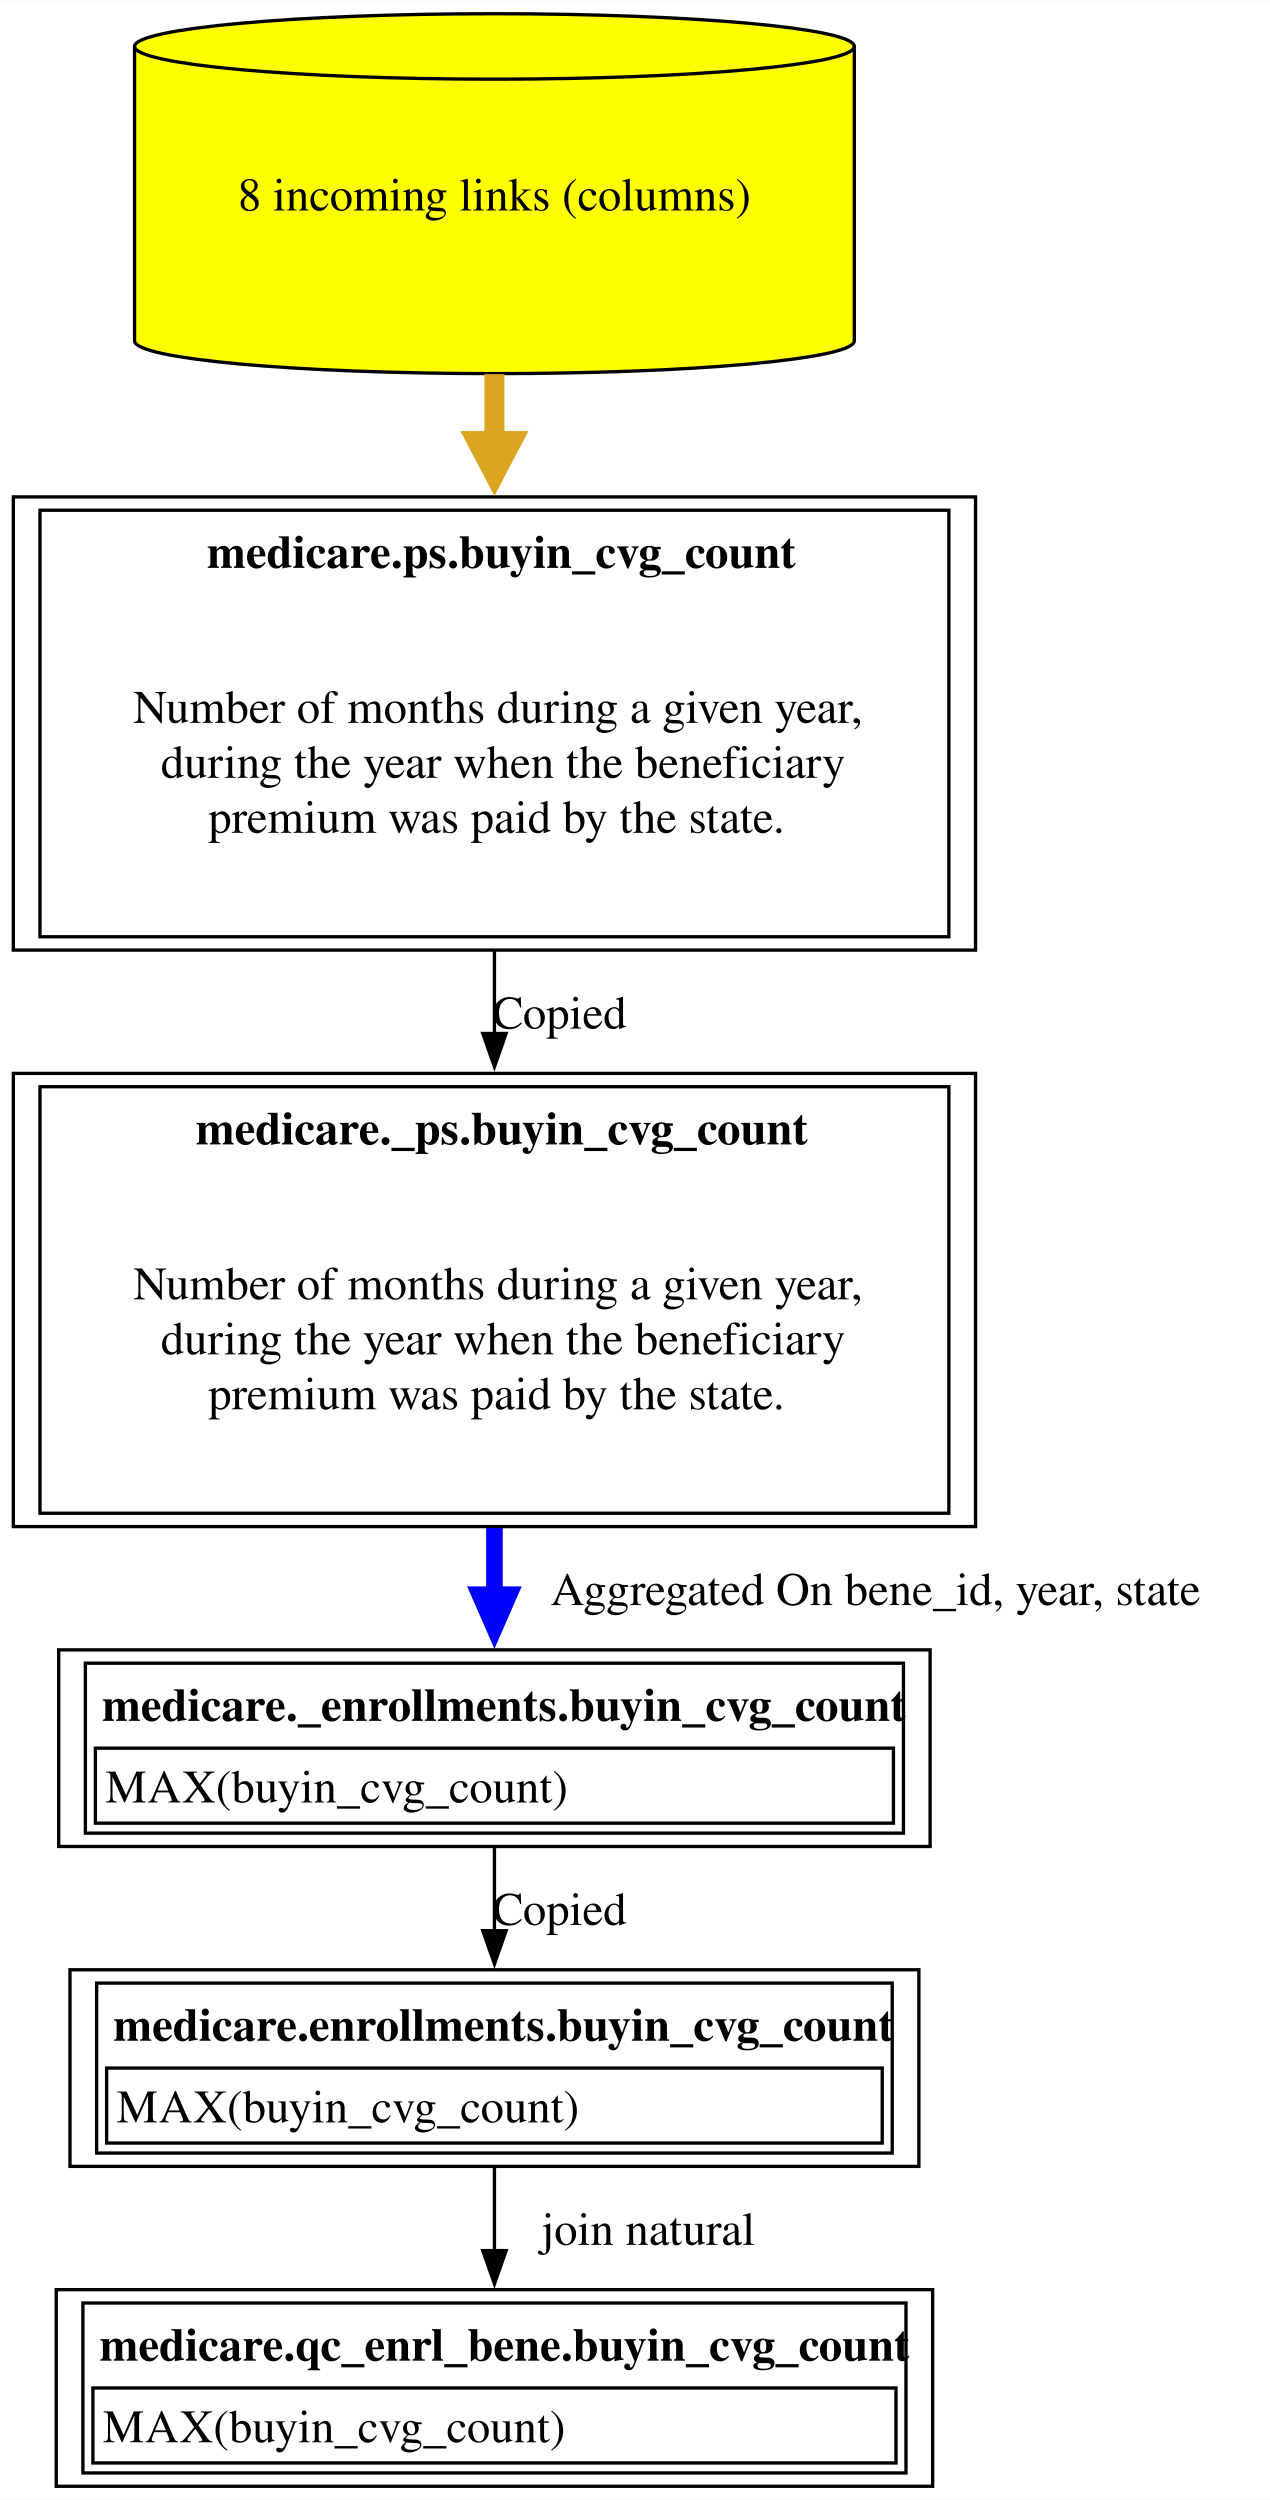
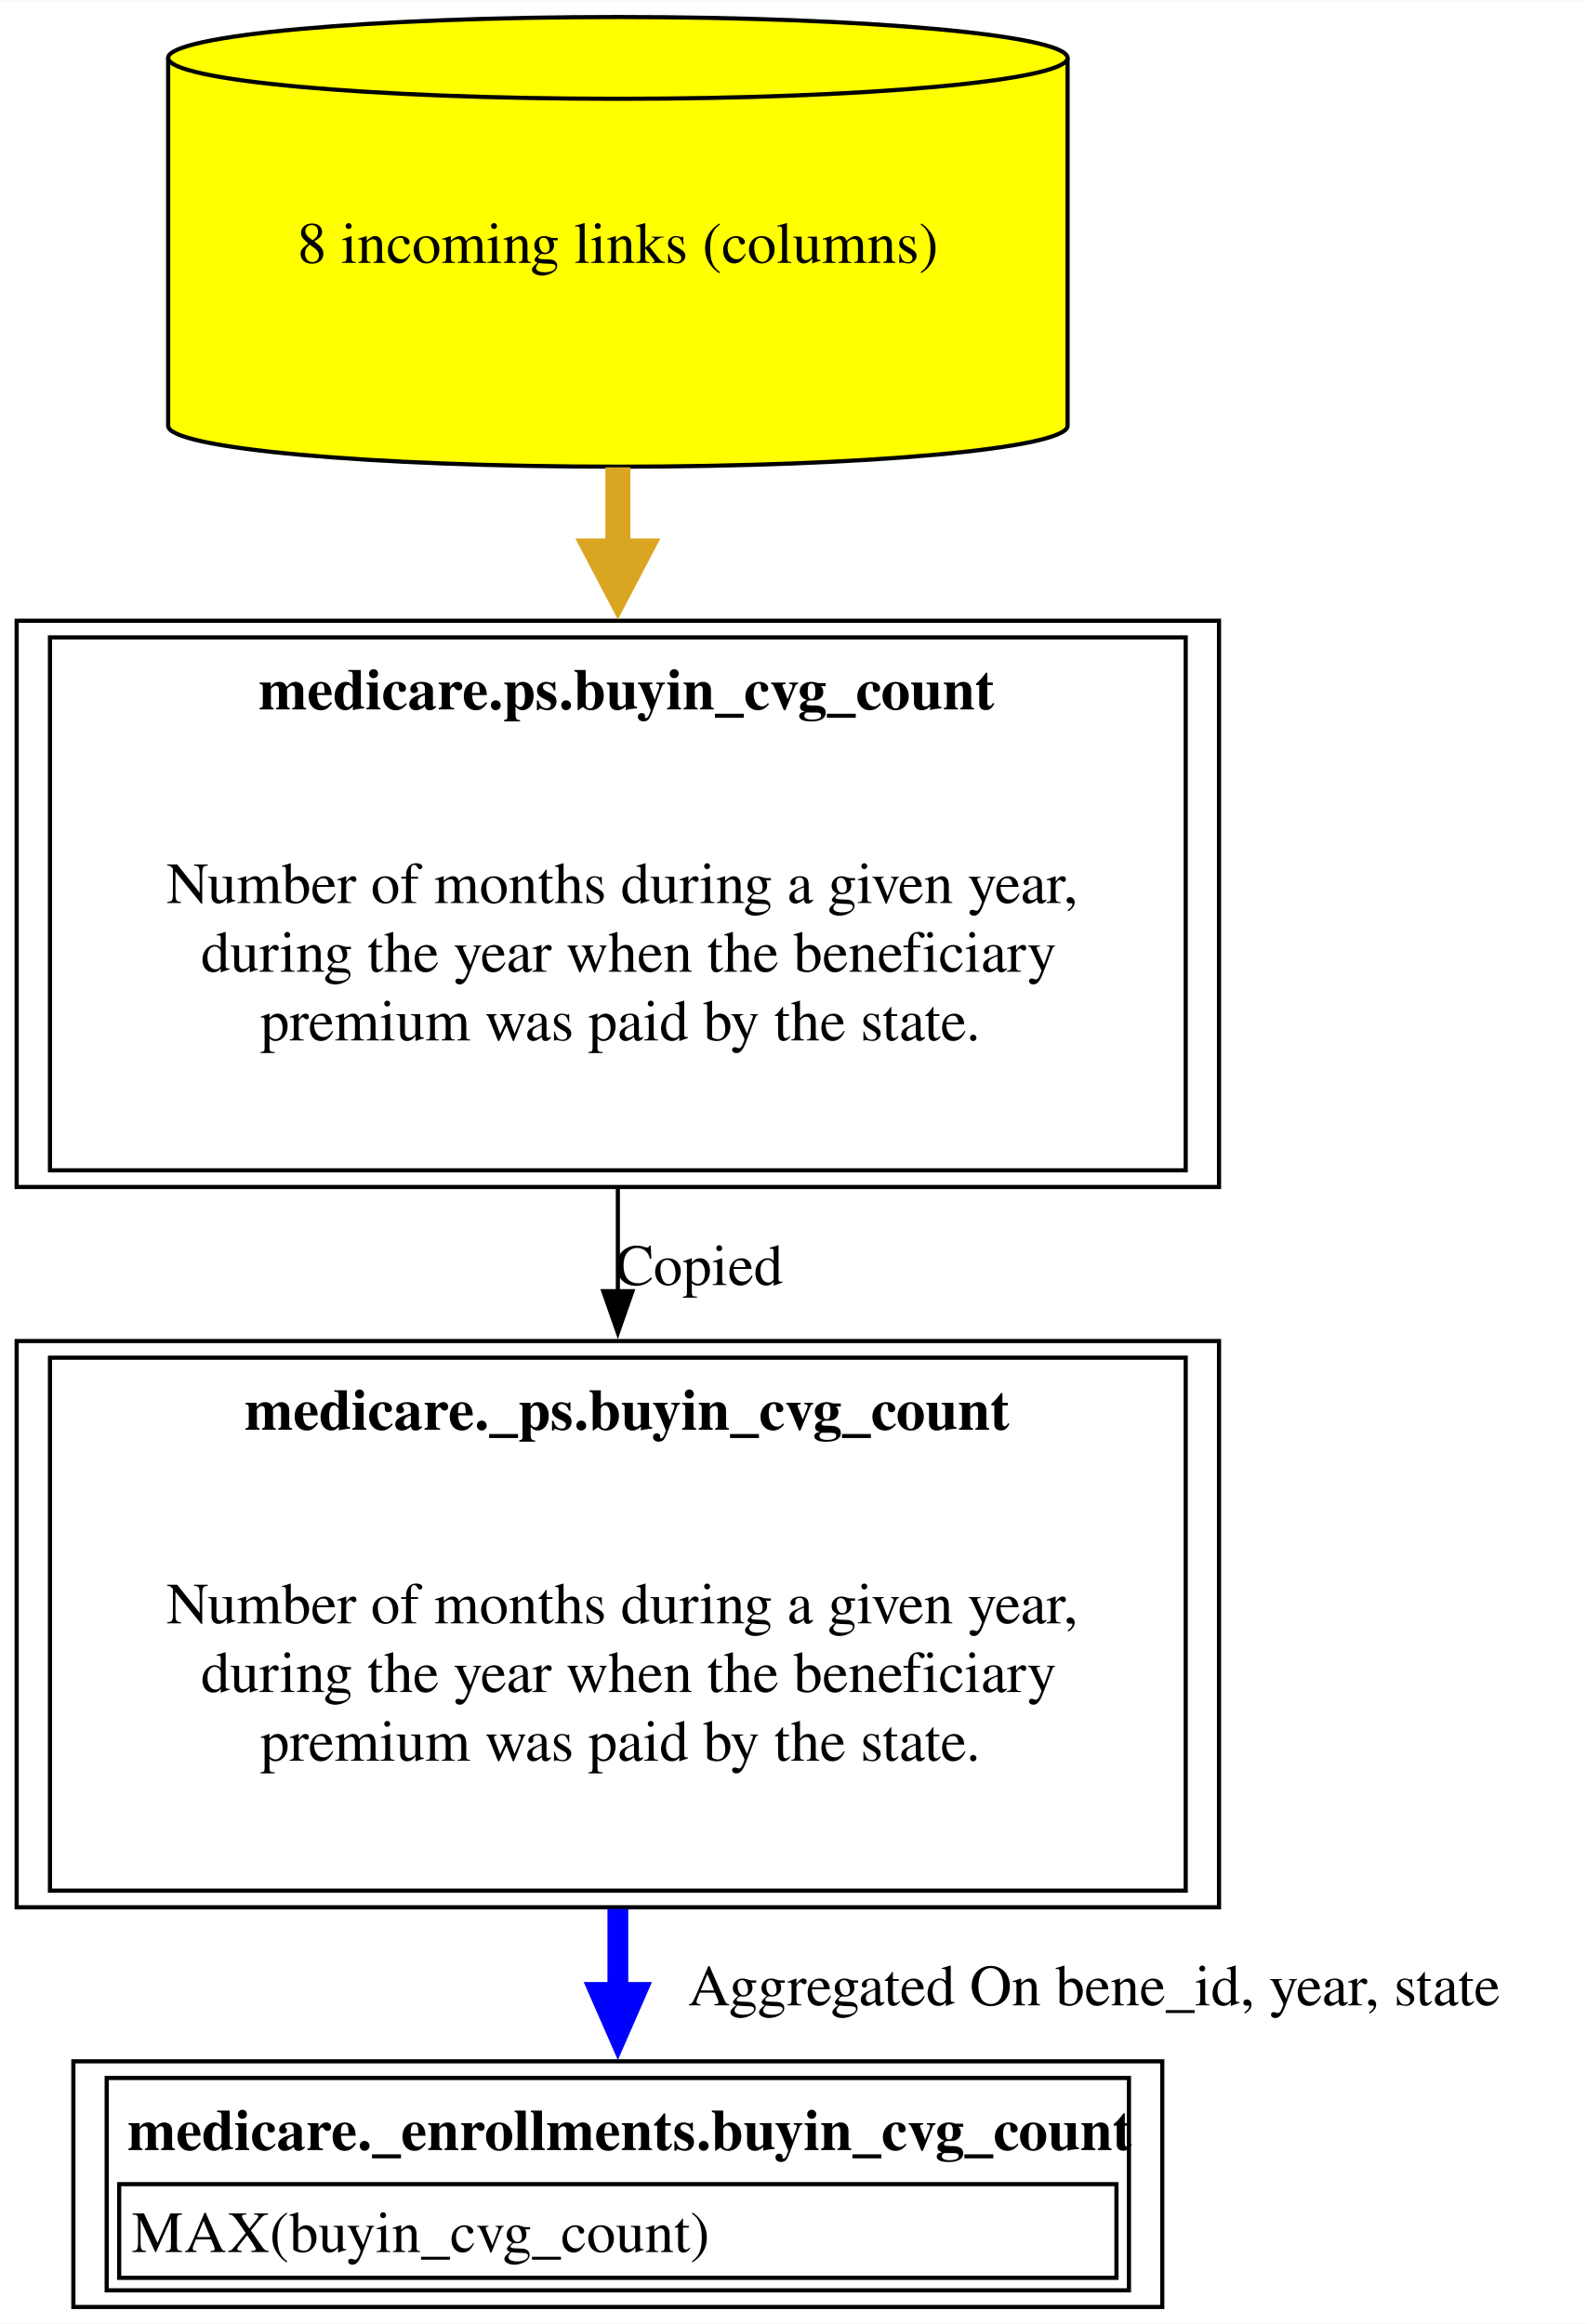
- <svg xmlns="http://www.w3.org/2000/svg" xmlns:xlink="http://www.w3.org/1999/xlink" width="381pt" height="750pt" viewBox="0.00 0.00 381.12 750.00">
-   <g id="graph0" class="graph" transform="scale(1 1) rotate(0) translate(4 746)">
-     <polygon fill="white" stroke="none" points="-4,4 -4,-746 377.12,-746 377.12,4 -4,4" />
+ <svg xmlns="http://www.w3.org/2000/svg" xmlns:xlink="http://www.w3.org/1999/xlink" width="381pt" height="558pt" viewBox="0.00 0.00 381.12 558.00">
+   <g id="graph0" class="graph" transform="scale(1 1) rotate(0) translate(4 554)">
+     <polygon fill="white" stroke="none" points="-4,4 -4,-554 377.12,-554 377.12,4 -4,4" />
    <g id="node1" class="node">
      <g id="a_node1">
-         <a xlink:href="../medicare.qc_enrl_bene/buyin_cvg_count.html" xlink:title="&lt;TABLE&gt;" target="_blank">
-           <polygon fill="none" stroke="black" points="275.88,-59 12.88,-59 12.88,0 275.88,0 275.88,-59" />
-           <text text-anchor="start" x="25.88" y="-37.7" font-family="Times,serif" font-weight="bold" font-size="14.00">medicare.qc_enrl_bene.buyin_cvg_count</text>
-           <polygon fill="none" stroke="black" points="23.88,-7 23.88,-29.5 264.88,-29.5 264.88,-7 23.88,-7" />
-           <text text-anchor="start" x="26.88" y="-13.2" font-family="Times,serif" font-size="14.00">MAX(buyin_cvg_count)</text>
-           <polygon fill="none" stroke="black" points="20.88,-4 20.88,-55 267.88,-55 267.88,-4 20.88,-4" />
+         <a xlink:href="../medicare._enrollments/buyin_cvg_count.html" xlink:title="&lt;TABLE&gt;" target="_blank">
+           <polygon fill="none" stroke="black" points="275.12,-59 13.62,-59 13.62,0 275.12,0 275.12,-59" />
+           <text text-anchor="start" x="26.62" y="-37.7" font-family="Times,serif" font-weight="bold" font-size="14.00">medicare._enrollments.buyin_cvg_count</text>
+           <polygon fill="none" stroke="black" points="24.62,-7 24.62,-29.5 264.12,-29.5 264.12,-7 24.62,-7" />
+           <text text-anchor="start" x="27.62" y="-13.2" font-family="Times,serif" font-size="14.00">MAX(buyin_cvg_count)</text>
+           <polygon fill="none" stroke="black" points="21.62,-4 21.62,-55 267.12,-55 267.12,-4 21.62,-4" />
        </a>
      </g>
    </g>
    <g id="node2" class="node">
      <g id="a_node2">
-         <a xlink:href="../medicare.enrollments/buyin_cvg_count.html" xlink:title="&lt;TABLE&gt;" target="_blank">
-           <polygon fill="none" stroke="black" points="271.75,-155 17,-155 17,-96 271.75,-96 271.75,-155" />
-           <text text-anchor="start" x="30" y="-133.7" font-family="Times,serif" font-weight="bold" font-size="14.00">medicare.enrollments.buyin_cvg_count</text>
-           <polygon fill="none" stroke="black" points="28,-103 28,-125.5 260.75,-125.5 260.75,-103 28,-103" />
-           <text text-anchor="start" x="31" y="-109.2" font-family="Times,serif" font-size="14.00">MAX(buyin_cvg_count)</text>
-           <polygon fill="none" stroke="black" points="25,-100 25,-151 263.75,-151 263.75,-100 25,-100" />
+         <a xlink:href="../medicare._ps/buyin_cvg_count.html" xlink:title="&lt;TABLE&gt;" target="_blank">
+           <polygon fill="none" stroke="black" points="288.75,-232 0,-232 0,-96 288.75,-96 288.75,-232" />
+           <text text-anchor="start" x="54.75" y="-210.7" font-family="Times,serif" font-weight="bold" font-size="14.00">medicare._ps.buyin_cvg_count</text>
+           <text text-anchor="start" x="36" y="-164.2" font-family="Times,serif" font-size="14.00">Number of months during a given year,</text>
+           <text text-anchor="start" x="44.25" y="-147.7" font-family="Times,serif" font-size="14.00">during the year when the beneficiary</text>
+           <text text-anchor="start" x="58.5" y="-131.2" font-family="Times,serif" font-size="14.00">premium was paid by the state.</text>
+           <polygon fill="none" stroke="black" points="8,-100 8,-228 280.75,-228 280.75,-100 8,-100" />
        </a>
      </g>
    </g>
    <g id="edge1" class="edge">
-       <path fill="none" stroke="black" d="M144.38,-95.53C144.38,-87.68 144.38,-79.05 144.38,-70.7" />
-       <polygon fill="black" stroke="black" points="147.88,-70.73 144.38,-60.73 140.88,-70.73 147.88,-70.73" />
-       <text text-anchor="middle" x="190.5" y="-72.45" font-family="Times,serif" font-size="14.00">	join natural</text>
+       <path fill="none" stroke="blue" stroke-width="5" d="M144.38,-95.59C144.38,-88.79 144.38,-82.02 144.38,-75.54" />
+       <polygon fill="blue" stroke="blue" stroke-width="5" points="148.75,-75.54 144.38,-65.54 140,-75.54 148.75,-75.54" />
+       <text text-anchor="middle" x="258.75" y="-72.45" font-family="Times,serif" font-size="14.00">	  Aggregated On bene_id, year, state</text>
    </g>
    <g id="node3" class="node">
      <g id="a_node3">
-         <a xlink:href="../medicare._enrollments/buyin_cvg_count.html" xlink:title="&lt;TABLE&gt;" target="_blank">
-           <polygon fill="none" stroke="black" points="275.12,-251 13.62,-251 13.62,-192 275.12,-192 275.12,-251" />
-           <text text-anchor="start" x="26.62" y="-229.7" font-family="Times,serif" font-weight="bold" font-size="14.00">medicare._enrollments.buyin_cvg_count</text>
-           <polygon fill="none" stroke="black" points="24.62,-199 24.62,-221.5 264.12,-221.5 264.12,-199 24.62,-199" />
-           <text text-anchor="start" x="27.62" y="-205.2" font-family="Times,serif" font-size="14.00">MAX(buyin_cvg_count)</text>
-           <polygon fill="none" stroke="black" points="21.62,-196 21.62,-247 267.12,-247 267.12,-196 21.62,-196" />
+         <a xlink:href="../medicare.ps/buyin_cvg_count.html" xlink:title="&lt;TABLE&gt;" target="_blank">
+           <polygon fill="none" stroke="black" points="288.75,-405 0,-405 0,-269 288.75,-269 288.75,-405" />
+           <text text-anchor="start" x="58.12" y="-383.7" font-family="Times,serif" font-weight="bold" font-size="14.00">medicare.ps.buyin_cvg_count</text>
+           <text text-anchor="start" x="36" y="-337.2" font-family="Times,serif" font-size="14.00">Number of months during a given year,</text>
+           <text text-anchor="start" x="44.25" y="-320.7" font-family="Times,serif" font-size="14.00">during the year when the beneficiary</text>
+           <text text-anchor="start" x="58.5" y="-304.2" font-family="Times,serif" font-size="14.00">premium was paid by the state.</text>
+           <polygon fill="none" stroke="black" points="8,-273 8,-401 280.75,-401 280.75,-273 8,-273" />
        </a>
      </g>
    </g>
    <g id="edge2" class="edge">
-       <path fill="none" stroke="black" d="M144.38,-191.53C144.38,-183.68 144.38,-175.05 144.38,-166.7" />
-       <polygon fill="black" stroke="black" points="147.88,-166.73 144.38,-156.73 140.88,-166.73 147.88,-166.73" />
-       <text text-anchor="middle" x="163.88" y="-168.45" font-family="Times,serif" font-size="14.00">Copied</text>
+       <path fill="none" stroke="black" d="M144.38,-268.91C144.38,-260.67 144.38,-252.2 144.38,-243.81" />
+       <polygon fill="black" stroke="black" points="147.88,-243.97 144.38,-233.97 140.88,-243.97 147.88,-243.97" />
+       <text text-anchor="middle" x="163.88" y="-245.45" font-family="Times,serif" font-size="14.00">Copied</text>
    </g>
    <g id="node4" class="node">
      <g id="a_node4">
-         <a xlink:href="../medicare._ps/buyin_cvg_count.html" xlink:title="&lt;TABLE&gt;" target="_blank">
-           <polygon fill="none" stroke="black" points="288.75,-424 0,-424 0,-288 288.75,-288 288.75,-424" />
-           <text text-anchor="start" x="54.75" y="-402.7" font-family="Times,serif" font-weight="bold" font-size="14.00">medicare._ps.buyin_cvg_count</text>
-           <text text-anchor="start" x="36" y="-356.2" font-family="Times,serif" font-size="14.00">Number of months during a given year,</text>
-           <text text-anchor="start" x="44.25" y="-339.7" font-family="Times,serif" font-size="14.00">during the year when the beneficiary</text>
-           <text text-anchor="start" x="58.5" y="-323.2" font-family="Times,serif" font-size="14.00">premium was paid by the state.</text>
-           <polygon fill="none" stroke="black" points="8,-292 8,-420 280.75,-420 280.75,-292 8,-292" />
+         <a xlink:href="../medicare.ps/buyin_cvg_count.html" xlink:title="8 incoming links (columns)" target="_blank">
+           <path fill="yellow" stroke="black" d="M252.38,-540.18C252.38,-545.6 203.97,-550 144.38,-550 84.78,-550 36.38,-545.6 36.38,-540.18 36.38,-540.18 36.38,-451.82 36.38,-451.82 36.38,-446.4 84.78,-442 144.38,-442 203.97,-442 252.38,-446.4 252.38,-451.82 252.38,-451.82 252.38,-540.18 252.38,-540.18" />
+           <path fill="none" stroke="black" d="M252.38,-540.18C252.38,-534.76 203.97,-530.36 144.38,-530.36 84.78,-530.36 36.38,-534.76 36.38,-540.18" />
+           <text text-anchor="middle" x="144.38" y="-490.95" font-family="Times,serif" font-size="14.00">8 incoming links (columns)</text>
        </a>
      </g>
    </g>
    <g id="edge3" class="edge">
-       <path fill="none" stroke="blue" stroke-width="5" d="M144.38,-287.59C144.38,-280.79 144.38,-274.02 144.38,-267.54" />
-       <polygon fill="blue" stroke="blue" stroke-width="5" points="148.75,-267.54 144.38,-257.54 140,-267.54 148.75,-267.54" />
-       <text text-anchor="middle" x="258.75" y="-264.45" font-family="Times,serif" font-size="14.00">	  Aggregated On bene_id, year, state</text>
-     </g>
-     <g id="node5" class="node">
-       <g id="a_node5">
-         <a xlink:href="../medicare.ps/buyin_cvg_count.html" xlink:title="&lt;TABLE&gt;" target="_blank">
-           <polygon fill="none" stroke="black" points="288.75,-597 0,-597 0,-461 288.75,-461 288.75,-597" />
-           <text text-anchor="start" x="58.12" y="-575.7" font-family="Times,serif" font-weight="bold" font-size="14.00">medicare.ps.buyin_cvg_count</text>
-           <text text-anchor="start" x="36" y="-529.2" font-family="Times,serif" font-size="14.00">Number of months during a given year,</text>
-           <text text-anchor="start" x="44.25" y="-512.7" font-family="Times,serif" font-size="14.00">during the year when the beneficiary</text>
-           <text text-anchor="start" x="58.5" y="-496.2" font-family="Times,serif" font-size="14.00">premium was paid by the state.</text>
-           <polygon fill="none" stroke="black" points="8,-465 8,-593 280.75,-593 280.75,-465 8,-465" />
-         </a>
-       </g>
-     </g>
-     <g id="edge4" class="edge">
-       <path fill="none" stroke="black" d="M144.38,-460.91C144.38,-452.67 144.38,-444.2 144.38,-435.81" />
-       <polygon fill="black" stroke="black" points="147.88,-435.97 144.38,-425.97 140.88,-435.97 147.88,-435.97" />
-       <text text-anchor="middle" x="163.88" y="-437.45" font-family="Times,serif" font-size="14.00">Copied</text>
-     </g>
-     <g id="node6" class="node">
-       <g id="a_node6">
-         <a xlink:href="../medicare.ps/buyin_cvg_count.html" xlink:title="8 incoming links (columns)" target="_blank">
-           <path fill="yellow" stroke="black" d="M252.38,-732.18C252.38,-737.6 203.97,-742 144.38,-742 84.78,-742 36.38,-737.6 36.38,-732.18 36.38,-732.18 36.38,-643.82 36.38,-643.82 36.38,-638.4 84.78,-634 144.38,-634 203.97,-634 252.38,-638.4 252.38,-643.82 252.38,-643.82 252.38,-732.18 252.38,-732.18" />
-           <path fill="none" stroke="black" d="M252.38,-732.18C252.38,-726.76 203.97,-722.36 144.38,-722.36 84.78,-722.36 36.38,-726.76 36.38,-732.18" />
-           <text text-anchor="middle" x="144.38" y="-682.95" font-family="Times,serif" font-size="14.00">8 incoming links (columns)</text>
-         </a>
-       </g>
-     </g>
-     <g id="edge5" class="edge">
-       <path fill="none" stroke="goldenrod" stroke-width="6" d="M144.38,-633.85C144.38,-627.33 144.38,-620.56 144.38,-613.73" />
-       <polygon fill="goldenrod" stroke="goldenrod" stroke-width="6" points="149.63,-613.75 144.38,-603.75 139.13,-613.75 149.63,-613.75" />
+       <path fill="none" stroke="goldenrod" stroke-width="6" d="M144.38,-441.85C144.38,-435.33 144.38,-428.56 144.38,-421.73" />
+       <polygon fill="goldenrod" stroke="goldenrod" stroke-width="6" points="149.63,-421.75 144.38,-411.75 139.13,-421.75 149.63,-421.75" />
    </g>
  </g>
</svg>
